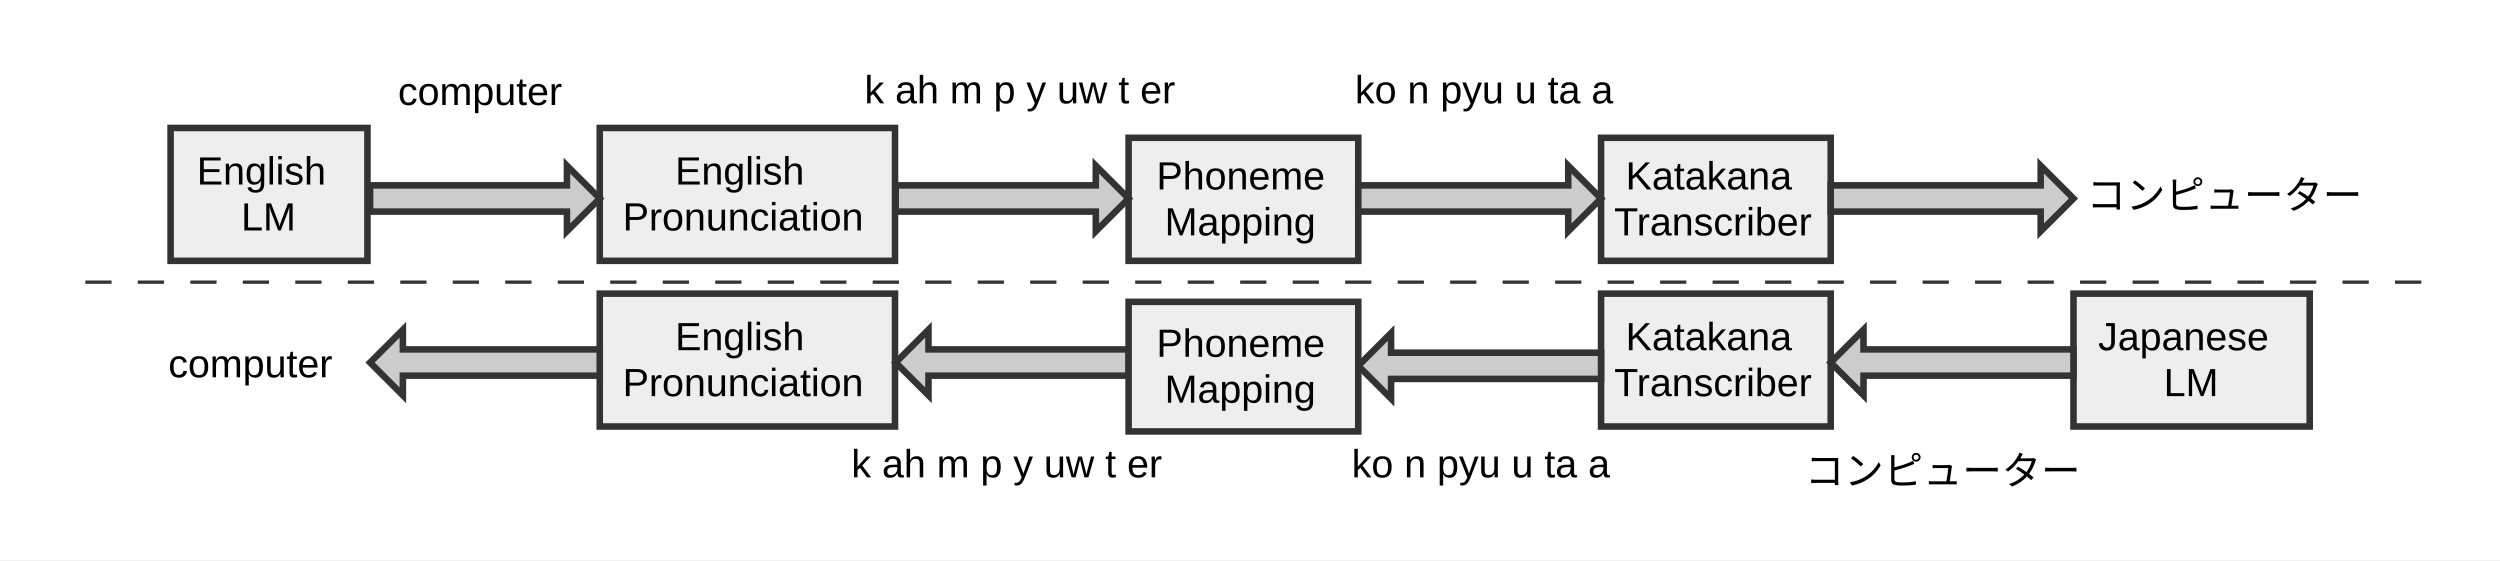
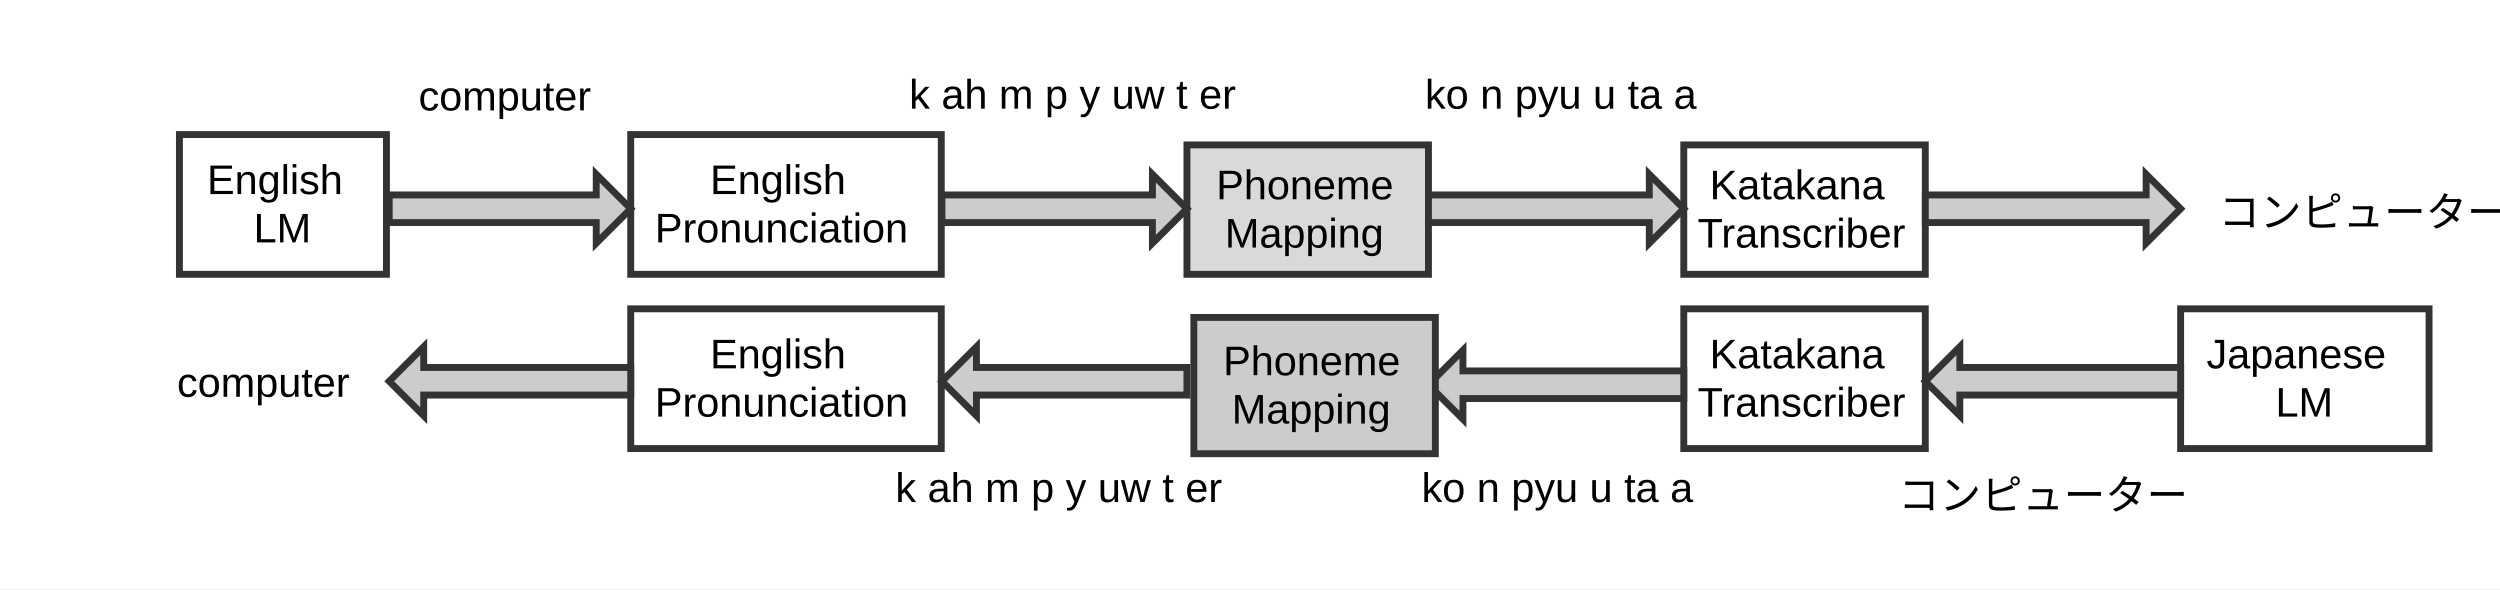
- <svg xmlns="http://www.w3.org/2000/svg" version="1.1" width="762.001" height="170.75">
+ <svg xmlns="http://www.w3.org/2000/svg" version="1.1" width="724.56" height="170.75">
  <defs />
  <g transform="translate(0,0)">
    <g>
-       <rect fill="#FFFFFF" stroke="none" x="0" y="0" width="762.001" height="170.75" />
+       <rect fill="#FFFFFF" stroke="none" x="0" y="0" width="724.56" height="170.75" />
    </g>
    <g transform="translate(0,0) matrix(1,0,0,1,52,39)">
      <g>
        <g transform="translate(0,0) scale(0.6,0.405)">
          <g>
-             <path fill="#EEEEEE" stroke="none" d="M 0 0 L 100 0 Q 100 0 100 0 L 100 100 Q 100 100 100 100 L 0 100 Q 0 100 0 100 L 0 0 Q 0 0 0 0 Z" />
+             <path fill="rgb(255,255,255)" stroke="none" d="M 0 0 L 100 0 Q 100 0 100 0 L 100 100 Q 100 100 100 100 L 0 100 Q 0 100 0 100 L 0 0 Q 0 0 0 0 Z" fill-opacity="0.008" />
            <g transform="scale(1.666667,2.469136)">
              <path fill="none" stroke="#333333" d="M 0 0 L 60 0 Q 60 0 60 0 L 60 40.5 Q 60 40.5 60 40.5 L 0 40.5 Q 0 40.5 0 40.5 L 0 0 Q 0 0 0 0 Z" stroke-miterlimit="10" stroke-width="2" />
            </g>
          </g>
          <g>
            <g transform="scale(1.666667,2.469136)">
              <path fill="rgb(0,0,0)" stroke="none" d="M 1.2 0.81 L 1.2 39.285 L 58.2 39.285 L 58.2 1.215 L 1.8 1.215 Z" fill-opacity="0" opacity="0" />
              <path fill="none" stroke="#3C7626" d="M 1.2 0.81 M 1.2 0.81 L 1.2 4.81 M 1.2 4.81 M 1.2 6.81 L 1.2 10.81 M 1.2 10.81 M 1.2 12.81 L 1.2 16.81 M 1.2 16.81 M 1.2 18.81 L 1.2 22.81 M 1.2 22.81 M 1.2 24.81 L 1.2 28.81 M 1.2 28.81 M 1.2 30.81 L 1.2 34.81 M 1.2 34.81 M 1.2 36.81 L 1.2 39.285 L 2.725 39.285 M 2.725 39.285 M 4.725 39.285 L 8.725 39.285 M 8.725 39.285 M 10.725 39.285 L 14.725 39.285 M 14.725 39.285 M 16.725 39.285 L 20.725 39.285 M 20.725 39.285 M 22.725 39.285 L 26.725 39.285 M 26.725 39.285 M 28.725 39.285 L 32.725 39.285 M 32.725 39.285 M 34.725 39.285 L 38.725 39.285 M 38.725 39.285 M 40.725 39.285 L 44.725 39.285 M 44.725 39.285 M 46.725 39.285 L 50.725 39.285 M 50.725 39.285 M 52.725 39.285 L 56.725 39.285 M 56.725 39.285 M 58.2 38.76 L 58.2 34.76 M 58.2 34.76 M 58.2 32.76 L 58.2 28.76 M 58.2 28.76 M 58.2 26.76 L 58.2 22.76 M 58.2 22.76 M 58.2 20.76 L 58.2 16.76 M 58.2 16.76 M 58.2 14.76 L 58.2 10.76 M 58.2 10.76 M 58.2 8.76 L 58.2 4.76 M 58.2 4.76 M 58.2 2.76 L 58.2 1.215 L 55.745 1.215 M 55.745 1.215 M 53.745 1.215 L 49.745 1.215 M 49.745 1.215 M 47.745 1.215 L 43.745 1.215 M 43.745 1.215 M 41.745 1.215 L 37.745 1.215 M 37.745 1.215 M 35.745 1.215 L 31.745 1.215 M 31.745 1.215 M 29.745 1.215 L 25.745 1.215 M 25.745 1.215 M 23.745 1.215 L 19.745 1.215 M 19.745 1.215 M 17.745 1.215 L 13.745 1.215 M 13.745 1.215 M 11.745 1.215 L 7.745 1.215 M 7.745 1.215 M 5.745 1.215 L 1.8 1.215 Z" stroke-miterlimit="10" stroke-width="2" opacity="0" />
            </g>
          </g>
        </g>
      </g>
    </g>
    <g transform="scale(1,1) matrix(1,0,0,1,53.2,39) translate(2,6.25)">
      <text fill="#000000" stroke="none" font-family="Arial" font-size="12px" font-style="normal" font-weight="normal" text-decoration="none" x="4.8" y="11">English </text>
      <text fill="#000000" stroke="none" font-family="Arial" font-size="12px" font-style="normal" font-weight="normal" text-decoration="none" x="18.3" y="25">LM</text>
    </g>
    <g transform="translate(0,0) matrix(1,0,0,1,182.8,39)">
      <g>
        <g transform="translate(0,0) scale(0.9,0.405)">
          <g>
-             <path fill="#EEEEEE" stroke="none" d="M 0 0 L 100 0 Q 100 0 100 0 L 100 100 Q 100 100 100 100 L 0 100 Q 0 100 0 100 L 0 0 Q 0 0 0 0 Z" />
+             <path fill="rgb(255,255,255)" stroke="none" d="M 0 0 L 100 0 Q 100 0 100 0 L 100 100 Q 100 100 100 100 L 0 100 Q 0 100 0 100 L 0 0 Q 0 0 0 0 Z" fill-opacity="0.008" />
            <g transform="scale(1.111111,2.469136)">
              <path fill="none" stroke="#333333" d="M 0 0 L 90 0 Q 90 0 90 0 L 90 40.5 Q 90 40.5 90 40.5 L 0 40.5 Q 0 40.5 0 40.5 L 0 0 Q 0 0 0 0 Z" stroke-miterlimit="10" stroke-width="2" />
            </g>
          </g>
          <g>
            <g transform="scale(1.111111,2.469136)">
              <path fill="rgb(0,0,0)" stroke="none" d="M 1.8 0.81 L 1.8 39.285 L 87.3 39.285 L 87.3 1.215 L 2.7 1.215 Z" fill-opacity="0" opacity="0" />
              <path fill="none" stroke="#3C7626" d="M 1.8 0.81 M 1.8 0.81 L 1.8 4.81 M 1.8 4.81 M 1.8 6.81 L 1.8 10.81 M 1.8 10.81 M 1.8 12.81 L 1.8 16.81 M 1.8 16.81 M 1.8 18.81 L 1.8 22.81 M 1.8 22.81 M 1.8 24.81 L 1.8 28.81 M 1.8 28.81 M 1.8 30.81 L 1.8 34.81 M 1.8 34.81 M 1.8 36.81 L 1.8 39.285 L 3.325 39.285 M 3.325 39.285 M 5.325 39.285 L 9.325 39.285 M 9.325 39.285 M 11.325 39.285 L 15.325 39.285 M 15.325 39.285 M 17.325 39.285 L 21.325 39.285 M 21.325 39.285 M 23.325 39.285 L 27.325 39.285 M 27.325 39.285 M 29.325 39.285 L 33.325 39.285 M 33.325 39.285 M 35.325 39.285 L 39.325 39.285 M 39.325 39.285 M 41.325 39.285 L 45.325 39.285 M 45.325 39.285 M 47.325 39.285 L 51.325 39.285 M 51.325 39.285 M 53.325 39.285 L 57.325 39.285 M 57.325 39.285 M 59.325 39.285 L 63.325 39.285 M 63.325 39.285 M 65.325 39.285 L 69.325 39.285 M 69.325 39.285 M 71.325 39.285 L 75.325 39.285 M 75.325 39.285 M 77.325 39.285 L 81.325 39.285 M 81.325 39.285 M 83.325 39.285 L 87.3 39.285 L 87.3 39.26 M 87.3 39.26 M 87.3 37.26 L 87.3 33.26 M 87.3 33.26 M 87.3 31.26 L 87.3 27.26 M 87.3 27.26 M 87.3 25.26 L 87.3 21.26 M 87.3 21.26 M 87.3 19.26 L 87.3 15.26 M 87.3 15.26 M 87.3 13.26 L 87.3 9.26 M 87.3 9.26 M 87.3 7.26 L 87.3 3.26 M 87.3 3.26 M 87.3 1.26 L 87.3 1.215 L 83.345 1.215 M 83.345 1.215 M 81.345 1.215 L 77.345 1.215 M 77.345 1.215 M 75.345 1.215 L 71.345 1.215 M 71.345 1.215 M 69.345 1.215 L 65.345 1.215 M 65.345 1.215 M 63.345 1.215 L 59.345 1.215 M 59.345 1.215 M 57.345 1.215 L 53.345 1.215 M 53.345 1.215 M 51.345 1.215 L 47.345 1.215 M 47.345 1.215 M 45.345 1.215 L 41.345 1.215 M 41.345 1.215 M 39.345 1.215 L 35.345 1.215 M 35.345 1.215 M 33.345 1.215 L 29.345 1.215 M 29.345 1.215 M 27.345 1.215 L 23.345 1.215 M 23.345 1.215 M 21.345 1.215 L 17.345 1.215 M 17.345 1.215 M 15.345 1.215 L 11.345 1.215 M 11.345 1.215 M 9.345 1.215 L 5.345 1.215 M 5.345 1.215 M 3.345 1.215 L 2.7 1.215 Z" stroke-miterlimit="10" stroke-width="2" opacity="0" />
            </g>
          </g>
        </g>
      </g>
    </g>
    <g transform="scale(1,1) matrix(1,0,0,1,184.6,39) translate(2,6.25)">
      <text fill="#000000" stroke="none" font-family="Arial" font-size="12px" font-style="normal" font-weight="normal" text-decoration="none" x="19.2" y="11">English</text>
      <text fill="#000000" stroke="none" font-family="Arial" font-size="12px" font-style="normal" font-weight="normal" text-decoration="none" x="60.2" y="11">
</text>
      <text fill="#000000" stroke="none" font-family="Arial" font-size="12px" font-style="normal" font-weight="normal" text-decoration="none" x="3.2" y="25">Pronunciation</text>
    </g>
    <g transform="translate(0,0) matrix(1,0,0,1,112.8,50.5)">
      <g>
        <g transform="translate(0,0) scale(0.7,0.2)">
          <g>
            <g transform="scale(1.428571,5)">
              <path fill="#CCCCCC" stroke="#333333" d="M 0 6 L 60 6 L 60 0 L 70 10 L 60 20 L 60 14 L 0 14 L 0 6 L 0 6 Z" stroke-miterlimit="10" stroke-width="2" />
            </g>
          </g>
        </g>
      </g>
    </g>
    <g transform="translate(0,0) matrix(1,0,0,1,344,42)">
      <g>
        <g transform="translate(0,0) scale(0.7,0.375)">
          <g>
-             <path fill="#EEEEEE" stroke="none" d="M 0 0 L 100 0 Q 100 0 100 0 L 100 100 Q 100 100 100 100 L 0 100 Q 0 100 0 100 L 0 0 Q 0 0 0 0 Z" />
+             <path fill="#d9d9d9" stroke="none" d="M 0 0 L 100 0 Q 100 0 100 0 L 100 100 Q 100 100 100 100 L 0 100 Q 0 100 0 100 L 0 0 Q 0 0 0 0 Z" />
            <g transform="scale(1.428571,2.666667)">
              <path fill="none" stroke="#333333" d="M 0 0 L 70 0 Q 70 0 70 0 L 70 37.5 Q 70 37.5 70 37.5 L 0 37.5 Q 0 37.5 0 37.5 L 0 0 Q 0 0 0 0 Z" stroke-miterlimit="10" stroke-width="2" />
            </g>
          </g>
          <g>
            <g transform="scale(1.428571,2.666667)">
              <path fill="rgb(0,0,0)" stroke="none" d="M 1.4 0.75 L 1.4 36.375 L 67.9 36.375 L 67.9 1.125 L 2.1 1.125 Z" fill-opacity="0" opacity="0" />
              <path fill="none" stroke="#3C7626" d="M 1.4 0.75 M 1.4 0.75 L 1.4 4.75 M 1.4 4.75 M 1.4 6.75 L 1.4 10.75 M 1.4 10.75 M 1.4 12.75 L 1.4 16.75 M 1.4 16.75 M 1.4 18.75 L 1.4 22.75 M 1.4 22.75 M 1.4 24.75 L 1.4 28.75 M 1.4 28.75 M 1.4 30.75 L 1.4 34.75 M 1.4 34.75 M 1.775 36.375 L 5.775 36.375 M 5.775 36.375 M 7.775 36.375 L 11.775 36.375 M 11.775 36.375 M 13.775 36.375 L 17.775 36.375 M 17.775 36.375 M 19.775 36.375 L 23.775 36.375 M 23.775 36.375 M 25.775 36.375 L 29.775 36.375 M 29.775 36.375 M 31.775 36.375 L 35.775 36.375 M 35.775 36.375 M 37.775 36.375 L 41.775 36.375 M 41.775 36.375 M 43.775 36.375 L 47.775 36.375 M 47.775 36.375 M 49.775 36.375 L 53.775 36.375 M 53.775 36.375 M 55.775 36.375 L 59.775 36.375 M 59.775 36.375 M 61.775 36.375 L 65.775 36.375 M 65.775 36.375 M 67.775 36.375 L 67.9 36.375 L 67.9 32.5 M 67.9 32.5 M 67.9 30.5 L 67.9 26.5 M 67.9 26.5 M 67.9 24.5 L 67.9 20.5 M 67.9 20.5 M 67.9 18.5 L 67.9 14.5 M 67.9 14.5 M 67.9 12.5 L 67.9 8.5 M 67.9 8.5 M 67.9 6.5 L 67.9 2.5 M 67.9 2.5 M 67.275 1.125 L 63.275 1.125 M 63.275 1.125 M 61.275 1.125 L 57.275 1.125 M 57.275 1.125 M 55.275 1.125 L 51.275 1.125 M 51.275 1.125 M 49.275 1.125 L 45.275 1.125 M 45.275 1.125 M 43.275 1.125 L 39.275 1.125 M 39.275 1.125 M 37.275 1.125 L 33.275 1.125 M 33.275 1.125 M 31.275 1.125 L 27.275 1.125 M 27.275 1.125 M 25.275 1.125 L 21.275 1.125 M 21.275 1.125 M 19.275 1.125 L 15.275 1.125 M 15.275 1.125 M 13.275 1.125 L 9.275 1.125 M 9.275 1.125 M 7.275 1.125 L 3.275 1.125 M 3.275 1.125 Z" stroke-miterlimit="10" stroke-width="2" opacity="0" />
            </g>
          </g>
        </g>
      </g>
    </g>
    <g transform="scale(1,1) matrix(1,0,0,1,346,42) translate(2,-9.25)">
      <text fill="#000000" stroke="none" font-family="Arial" font-size="12px" font-style="normal" font-weight="normal" text-decoration="none" x="29.5" y="11"> </text>
      <text fill="#000000" stroke="none" font-family="Arial" font-size="12px" font-style="normal" font-weight="normal" text-decoration="none" x="4.5" y="25">Phoneme</text>
      <text fill="#000000" stroke="none" font-family="Arial" font-size="12px" font-style="normal" font-weight="normal" text-decoration="none" x="7" y="39">Mapping</text>
      <text fill="#000000" stroke="none" font-family="Arial" font-size="12px" font-style="normal" font-weight="normal" text-decoration="none" x="29.5" y="53"> </text>
    </g>
    <g transform="translate(0,0) matrix(1,0,0,1,273,50.5)">
      <g>
        <g transform="translate(0,0) scale(0.71,0.2)">
          <g>
            <g transform="scale(1.408451,5)">
              <path fill="#CCCCCC" stroke="#333333" d="M 0 6 L 61 6 L 61 0 L 71 10 L 61 20 L 61 14 L 0 14 L 0 6 L 0 6 Z" stroke-miterlimit="10" stroke-width="2" />
            </g>
          </g>
        </g>
      </g>
    </g>
    <g transform="translate(0,0) matrix(1,0,0,1,488,42)">
      <g>
        <g transform="translate(0,0) scale(0.7,0.375)">
          <g>
-             <path fill="#EEEEEE" stroke="none" d="M 0 0 L 100 0 Q 100 0 100 0 L 100 100 Q 100 100 100 100 L 0 100 Q 0 100 0 100 L 0 0 Q 0 0 0 0 Z" />
+             <path fill="rgb(255,255,255)" stroke="none" d="M 0 0 L 100 0 Q 100 0 100 0 L 100 100 Q 100 100 100 100 L 0 100 Q 0 100 0 100 L 0 0 Q 0 0 0 0 Z" fill-opacity="0.008" />
            <g transform="scale(1.428571,2.666667)">
              <path fill="none" stroke="#333333" d="M 0 0 L 70 0 Q 70 0 70 0 L 70 37.5 Q 70 37.5 70 37.5 L 0 37.5 Q 0 37.5 0 37.5 L 0 0 Q 0 0 0 0 Z" stroke-miterlimit="10" stroke-width="2" />
            </g>
          </g>
          <g>
            <g transform="scale(1.428571,2.666667)">
              <path fill="rgb(0,0,0)" stroke="none" d="M 1.4 0.75 L 1.4 36.375 L 67.9 36.375 L 67.9 1.125 L 2.1 1.125 Z" fill-opacity="0" opacity="0" />
              <path fill="none" stroke="#3C7626" d="M 1.4 0.75 M 1.4 0.75 L 1.4 4.75 M 1.4 4.75 M 1.4 6.75 L 1.4 10.75 M 1.4 10.75 M 1.4 12.75 L 1.4 16.75 M 1.4 16.75 M 1.4 18.75 L 1.4 22.75 M 1.4 22.75 M 1.4 24.75 L 1.4 28.75 M 1.4 28.75 M 1.4 30.75 L 1.4 34.75 M 1.4 34.75 M 1.775 36.375 L 5.775 36.375 M 5.775 36.375 M 7.775 36.375 L 11.775 36.375 M 11.775 36.375 M 13.775 36.375 L 17.775 36.375 M 17.775 36.375 M 19.775 36.375 L 23.775 36.375 M 23.775 36.375 M 25.775 36.375 L 29.775 36.375 M 29.775 36.375 M 31.775 36.375 L 35.775 36.375 M 35.775 36.375 M 37.775 36.375 L 41.775 36.375 M 41.775 36.375 M 43.775 36.375 L 47.775 36.375 M 47.775 36.375 M 49.775 36.375 L 53.775 36.375 M 53.775 36.375 M 55.775 36.375 L 59.775 36.375 M 59.775 36.375 M 61.775 36.375 L 65.775 36.375 M 65.775 36.375 M 67.775 36.375 L 67.9 36.375 L 67.9 32.5 M 67.9 32.5 M 67.9 30.5 L 67.9 26.5 M 67.9 26.5 M 67.9 24.5 L 67.9 20.5 M 67.9 20.5 M 67.9 18.5 L 67.9 14.5 M 67.9 14.5 M 67.9 12.5 L 67.9 8.5 M 67.9 8.5 M 67.9 6.5 L 67.9 2.5 M 67.9 2.5 M 67.275 1.125 L 63.275 1.125 M 63.275 1.125 M 61.275 1.125 L 57.275 1.125 M 57.275 1.125 M 55.275 1.125 L 51.275 1.125 M 51.275 1.125 M 49.275 1.125 L 45.275 1.125 M 45.275 1.125 M 43.275 1.125 L 39.275 1.125 M 39.275 1.125 M 37.275 1.125 L 33.275 1.125 M 33.275 1.125 M 31.275 1.125 L 27.275 1.125 M 27.275 1.125 M 25.275 1.125 L 21.275 1.125 M 21.275 1.125 M 19.275 1.125 L 15.275 1.125 M 15.275 1.125 M 13.275 1.125 L 9.275 1.125 M 9.275 1.125 M 7.275 1.125 L 3.275 1.125 M 3.275 1.125 Z" stroke-miterlimit="10" stroke-width="2" opacity="0" />
            </g>
          </g>
        </g>
      </g>
    </g>
    <g transform="scale(1,1) matrix(1,0,0,1,489.4,42) translate(2,4.75)">
      <text fill="#000000" stroke="none" font-family="Arial" font-size="12px" font-style="normal" font-weight="normal" text-decoration="none" x="4.1" y="11">Katakana</text>
      <text fill="#000000" stroke="none" font-family="Arial" font-size="12px" font-style="normal" font-weight="normal" text-decoration="none" x="56.1" y="11">
</text>
      <text fill="#000000" stroke="none" font-family="Arial" font-size="12px" font-style="normal" font-weight="normal" text-decoration="none" x="0.6" y="25">Transcriber</text>
    </g>
    <g transform="translate(0,0) matrix(1,0,0,1,414,50.5)">
      <g>
        <g transform="translate(0,0) scale(0.74,0.2)">
          <g>
            <g transform="scale(1.351351,5)">
              <path fill="#CCCCCC" stroke="#333333" d="M 0 6 L 64 6 L 64 0 L 74 10 L 64 20 L 64 14 L 0 14 L 0 6 L 0 6 Z" stroke-miterlimit="10" stroke-width="2" />
            </g>
          </g>
        </g>
      </g>
    </g>
    <g transform="scale(1,1) matrix(1,0,0,1,111.8,21) translate(2,0)">
      <text fill="#000000" stroke="none" font-family="Arial" font-size="12px" font-style="normal" font-weight="normal" text-decoration="none" x="7.5" y="11">computer</text>
    </g>
    <g transform="scale(1,1) matrix(1,0,0,1,252,20.5) translate(2,0)">
      <text fill="#000000" stroke="none" font-family="Arial" font-size="12px" font-style="normal" font-weight="normal" text-decoration="none" x="9.5" y="11">k ah m p y uw t er </text>
    </g>
    <g transform="scale(1,1) matrix(1,0,0,1,406,20.5) translate(2,0)">
      <text fill="#000000" stroke="none" font-family="Arial" font-size="12px" font-style="normal" font-weight="normal" text-decoration="none" x="5" y="11">ko n pyu u ta a</text>
    </g>
-     <g transform="scale(1,1) matrix(1,0,0,1,623,52.75) translate(2,0)">
+     <g transform="scale(1,1) matrix(1,0,0,1,630,54.75) translate(2,0)">
      <text fill="#000000" stroke="none" font-family="Arial" font-size="12px" font-style="normal" font-weight="normal" text-decoration="none" x="11" y="11">コンピューター</text>
    </g>
    <g transform="translate(0,0) matrix(1,0,0,1,558,50.5)">
      <g>
        <g transform="translate(0,0) scale(0.74,0.2)">
          <g>
            <g transform="scale(1.351351,5)">
              <path fill="#CCCCCC" stroke="#333333" d="M 0 6 L 64 6 L 64 0 L 74 10 L 64 20 L 64 14 L 0 14 L 0 6 L 0 6 Z" stroke-miterlimit="10" stroke-width="2" />
            </g>
          </g>
        </g>
      </g>
    </g>
-     <g transform="matrix(1,0,0,1,16,82)">
-       <g transform="translate(0,0)">
-         <g transform="translate(-754,-86) translate(738,4) matrix(1,0,0,1,0,0)">
-           <g>
-             <path fill="none" stroke="#333333" d="M 738.001 86 M 738.001 86 L 730.001 86 M 730.001 86 M 722.001 86 L 714.001 86 M 714.001 86 M 706.001 86 L 698.001 86 M 698.001 86 M 690.001 86 L 682.001 86 M 682.001 86 M 674.001 86 L 666.001 86 M 666.001 86 M 658.001 86 L 650.001 86 M 650.001 86 M 642.001 86 L 634.001 86 M 634.001 86 M 626.001 86 L 618.001 86 M 618.001 86 M 610.001 86 L 602.001 86 M 602.001 86 M 594.001 86 L 586.001 86 M 586.001 86 M 578.001 86 L 570.001 86 M 570.001 86 M 562.001 86 L 554.001 86 M 554.001 86 M 546.001 86 L 538.001 86 M 538.001 86 M 530.001 86 L 522.001 86 M 522.001 86 M 514.001 86 L 506.001 86 M 506.001 86 M 498.001 86 L 490.001 86 M 490.001 86 M 482.001 86 L 474.001 86 M 474.001 86 M 466.001 86 L 458.001 86 M 458.001 86 M 450.001 86 L 442.001 86 M 442.001 86 M 434.001 86 L 426.001 86 M 426.001 86 M 418.001 86 L 410.001 86 M 410.001 86 M 402.001 86 L 394.001 86 M 394.001 86 M 386.001 86 L 378.001 86 M 378.001 86 M 370.001 86 L 362.001 86 M 362.001 86 M 354.001 86 L 346.001 86 M 346.001 86 M 338.001 86 L 330.001 86 M 330.001 86 M 322.001 86 L 314.001 86 M 314.001 86 M 306.001 86 L 298.001 86 M 298.001 86 M 290.001 86 L 282.001 86 M 282.001 86 M 274.001 86 L 266.001 86 M 266.001 86 M 258.001 86 L 250.001 86 M 250.001 86 M 242.001 86 L 234.001 86 M 234.001 86 M 226.001 86 L 218.001 86 M 218.001 86 M 210.001 86 L 202.001 86 M 202.001 86 M 194.001 86 L 186.001 86 M 186.001 86 M 178.001 86 L 170.001 86 M 170.001 86 M 162.001 86 L 154.001 86 M 154.001 86 M 146.001 86 L 138.001 86 M 138.001 86 M 130.001 86 L 122.001 86 M 122.001 86 M 114.001 86 L 106.001 86 M 106.001 86 M 98.001 86 L 90.001 86 M 90.001 86 M 82.001 86 L 74.001 86 M 74.001 86 M 66.001 86 L 58.001 86 M 58.001 86 M 50.001 86 L 42.001 86 M 42.001 86 M 34.001 86 L 26.001 86 M 26.001 86" stroke-miterlimit="10" />
-           </g>
-         </g>
-       </g>
-     </g>
    <g transform="translate(0,0) matrix(1,0,0,1,182.8,89.5)">
      <g>
        <g transform="translate(0,0) scale(0.9,0.405)">
          <g>
-             <path fill="#EEEEEE" stroke="none" d="M 0 0 L 100 0 Q 100 0 100 0 L 100 100 Q 100 100 100 100 L 0 100 Q 0 100 0 100 L 0 0 Q 0 0 0 0 Z" />
+             <path fill="rgb(255,255,255)" stroke="none" d="M 0 0 L 100 0 Q 100 0 100 0 L 100 100 Q 100 100 100 100 L 0 100 Q 0 100 0 100 L 0 0 Q 0 0 0 0 Z" fill-opacity="0.008" />
            <g transform="scale(1.111111,2.469136)">
              <path fill="none" stroke="#333333" d="M 0 0 L 90 0 Q 90 0 90 0 L 90 40.5 Q 90 40.5 90 40.5 L 0 40.5 Q 0 40.5 0 40.5 L 0 0 Q 0 0 0 0 Z" stroke-miterlimit="10" stroke-width="2" />
            </g>
          </g>
          <g>
            <g transform="scale(1.111111,2.469136)">
              <path fill="rgb(0,0,0)" stroke="none" d="M 1.8 0.81 L 1.8 39.285 L 87.3 39.285 L 87.3 1.215 L 2.7 1.215 Z" fill-opacity="0" opacity="0" />
              <path fill="none" stroke="#3C7626" d="M 1.8 0.81 M 1.8 0.81 L 1.8 4.81 M 1.8 4.81 M 1.8 6.81 L 1.8 10.81 M 1.8 10.81 M 1.8 12.81 L 1.8 16.81 M 1.8 16.81 M 1.8 18.81 L 1.8 22.81 M 1.8 22.81 M 1.8 24.81 L 1.8 28.81 M 1.8 28.81 M 1.8 30.81 L 1.8 34.81 M 1.8 34.81 M 1.8 36.81 L 1.8 39.285 L 3.325 39.285 M 3.325 39.285 M 5.325 39.285 L 9.325 39.285 M 9.325 39.285 M 11.325 39.285 L 15.325 39.285 M 15.325 39.285 M 17.325 39.285 L 21.325 39.285 M 21.325 39.285 M 23.325 39.285 L 27.325 39.285 M 27.325 39.285 M 29.325 39.285 L 33.325 39.285 M 33.325 39.285 M 35.325 39.285 L 39.325 39.285 M 39.325 39.285 M 41.325 39.285 L 45.325 39.285 M 45.325 39.285 M 47.325 39.285 L 51.325 39.285 M 51.325 39.285 M 53.325 39.285 L 57.325 39.285 M 57.325 39.285 M 59.325 39.285 L 63.325 39.285 M 63.325 39.285 M 65.325 39.285 L 69.325 39.285 M 69.325 39.285 M 71.325 39.285 L 75.325 39.285 M 75.325 39.285 M 77.325 39.285 L 81.325 39.285 M 81.325 39.285 M 83.325 39.285 L 87.3 39.285 L 87.3 39.26 M 87.3 39.26 M 87.3 37.26 L 87.3 33.26 M 87.3 33.26 M 87.3 31.26 L 87.3 27.26 M 87.3 27.26 M 87.3 25.26 L 87.3 21.26 M 87.3 21.26 M 87.3 19.26 L 87.3 15.26 M 87.3 15.26 M 87.3 13.26 L 87.3 9.26 M 87.3 9.26 M 87.3 7.26 L 87.3 3.26 M 87.3 3.26 M 87.3 1.26 L 87.3 1.215 L 83.345 1.215 M 83.345 1.215 M 81.345 1.215 L 77.345 1.215 M 77.345 1.215 M 75.345 1.215 L 71.345 1.215 M 71.345 1.215 M 69.345 1.215 L 65.345 1.215 M 65.345 1.215 M 63.345 1.215 L 59.345 1.215 M 59.345 1.215 M 57.345 1.215 L 53.345 1.215 M 53.345 1.215 M 51.345 1.215 L 47.345 1.215 M 47.345 1.215 M 45.345 1.215 L 41.345 1.215 M 41.345 1.215 M 39.345 1.215 L 35.345 1.215 M 35.345 1.215 M 33.345 1.215 L 29.345 1.215 M 29.345 1.215 M 27.345 1.215 L 23.345 1.215 M 23.345 1.215 M 21.345 1.215 L 17.345 1.215 M 17.345 1.215 M 15.345 1.215 L 11.345 1.215 M 11.345 1.215 M 9.345 1.215 L 5.345 1.215 M 5.345 1.215 M 3.345 1.215 L 2.7 1.215 Z" stroke-miterlimit="10" stroke-width="2" opacity="0" />
            </g>
          </g>
        </g>
      </g>
    </g>
    <g transform="scale(1,1) matrix(1,0,0,1,184.6,89.5) translate(2,6.25)">
      <text fill="#000000" stroke="none" font-family="Arial" font-size="12px" font-style="normal" font-weight="normal" text-decoration="none" x="19.2" y="11">English</text>
      <text fill="#000000" stroke="none" font-family="Arial" font-size="12px" font-style="normal" font-weight="normal" text-decoration="none" x="60.2" y="11">
</text>
      <text fill="#000000" stroke="none" font-family="Arial" font-size="12px" font-style="normal" font-weight="normal" text-decoration="none" x="3.2" y="25">Pronunciation</text>
    </g>
    <g transform="translate(0,0) matrix(1,0,0,1,488,89.5)">
      <g>
        <g transform="translate(0,0) scale(0.7,0.405)">
          <g>
-             <path fill="#EEEEEE" stroke="none" d="M 0 0 L 100 0 Q 100 0 100 0 L 100 100 Q 100 100 100 100 L 0 100 Q 0 100 0 100 L 0 0 Q 0 0 0 0 Z" />
+             <path fill="rgb(255,255,255)" stroke="none" d="M 0 0 L 100 0 Q 100 0 100 0 L 100 100 Q 100 100 100 100 L 0 100 Q 0 100 0 100 L 0 0 Q 0 0 0 0 Z" fill-opacity="0.008" />
            <g transform="scale(1.428571,2.469136)">
              <path fill="none" stroke="#333333" d="M 0 0 L 70 0 Q 70 0 70 0 L 70 40.5 Q 70 40.5 70 40.5 L 0 40.5 Q 0 40.5 0 40.5 L 0 0 Q 0 0 0 0 Z" stroke-miterlimit="10" stroke-width="2" />
            </g>
          </g>
          <g>
            <g transform="scale(1.428571,2.469136)">
              <path fill="rgb(0,0,0)" stroke="none" d="M 1.4 0.81 L 1.4 39.285 L 67.9 39.285 L 67.9 1.215 L 2.1 1.215 Z" fill-opacity="0" opacity="0" />
              <path fill="none" stroke="#3C7626" d="M 1.4 0.81 M 1.4 0.81 L 1.4 4.81 M 1.4 4.81 M 1.4 6.81 L 1.4 10.81 M 1.4 10.81 M 1.4 12.81 L 1.4 16.81 M 1.4 16.81 M 1.4 18.81 L 1.4 22.81 M 1.4 22.81 M 1.4 24.81 L 1.4 28.81 M 1.4 28.81 M 1.4 30.81 L 1.4 34.81 M 1.4 34.81 M 1.4 36.81 L 1.4 39.285 L 2.925 39.285 M 2.925 39.285 M 4.925 39.285 L 8.925 39.285 M 8.925 39.285 M 10.925 39.285 L 14.925 39.285 M 14.925 39.285 M 16.925 39.285 L 20.925 39.285 M 20.925 39.285 M 22.925 39.285 L 26.925 39.285 M 26.925 39.285 M 28.925 39.285 L 32.925 39.285 M 32.925 39.285 M 34.925 39.285 L 38.925 39.285 M 38.925 39.285 M 40.925 39.285 L 44.925 39.285 M 44.925 39.285 M 46.925 39.285 L 50.925 39.285 M 50.925 39.285 M 52.925 39.285 L 56.925 39.285 M 56.925 39.285 M 58.925 39.285 L 62.925 39.285 M 62.925 39.285 M 64.925 39.285 L 67.9 39.285 L 67.9 38.26 M 67.9 38.26 M 67.9 36.26 L 67.9 32.26 M 67.9 32.26 M 67.9 30.26 L 67.9 26.26 M 67.9 26.26 M 67.9 24.26 L 67.9 20.26 M 67.9 20.26 M 67.9 18.26 L 67.9 14.26 M 67.9 14.26 M 67.9 12.26 L 67.9 8.26 M 67.9 8.26 M 67.9 6.26 L 67.9 2.26 M 67.9 2.26 M 66.945 1.215 L 62.945 1.215 M 62.945 1.215 M 60.945 1.215 L 56.945 1.215 M 56.945 1.215 M 54.945 1.215 L 50.945 1.215 M 50.945 1.215 M 48.945 1.215 L 44.945 1.215 M 44.945 1.215 M 42.945 1.215 L 38.945 1.215 M 38.945 1.215 M 36.945 1.215 L 32.945 1.215 M 32.945 1.215 M 30.945 1.215 L 26.945 1.215 M 26.945 1.215 M 24.945 1.215 L 20.945 1.215 M 20.945 1.215 M 18.945 1.215 L 14.945 1.215 M 14.945 1.215 M 12.945 1.215 L 8.945 1.215 M 8.945 1.215 M 6.945 1.215 L 2.945 1.215 M 2.945 1.215 Z" stroke-miterlimit="10" stroke-width="2" opacity="0" />
            </g>
          </g>
        </g>
      </g>
    </g>
    <g transform="scale(1,1) matrix(1,0,0,1,489.4,89.5) translate(2,6.25)">
      <text fill="#000000" stroke="none" font-family="Arial" font-size="12px" font-style="normal" font-weight="normal" text-decoration="none" x="4.1" y="11">Katakana</text>
      <text fill="#000000" stroke="none" font-family="Arial" font-size="12px" font-style="normal" font-weight="normal" text-decoration="none" x="56.1" y="11">
</text>
      <text fill="#000000" stroke="none" font-family="Arial" font-size="12px" font-style="normal" font-weight="normal" text-decoration="none" x="0.6" y="25">Transcriber</text>
    </g>
    <g transform="translate(0,0) matrix(1,0,0,1,632,89.5)">
      <g>
        <g transform="translate(0,0) scale(0.72,0.405)">
          <g>
-             <path fill="#EEEEEE" stroke="none" d="M 0 0 L 100 0 Q 100 0 100 0 L 100 100 Q 100 100 100 100 L 0 100 Q 0 100 0 100 L 0 0 Q 0 0 0 0 Z" />
+             <path fill="rgb(255,255,255)" stroke="none" d="M 0 0 L 100 0 Q 100 0 100 0 L 100 100 Q 100 100 100 100 L 0 100 Q 0 100 0 100 L 0 0 Q 0 0 0 0 Z" fill-opacity="0.008" />
            <g transform="scale(1.388889,2.469136)">
              <path fill="none" stroke="#333333" d="M 0 0 L 72 0 Q 72 0 72 0 L 72 40.5 Q 72 40.5 72 40.5 L 0 40.5 Q 0 40.5 0 40.5 L 0 0 Q 0 0 0 0 Z" stroke-miterlimit="10" stroke-width="2" />
            </g>
          </g>
          <g>
            <g transform="scale(1.388889,2.469136)">
              <path fill="rgb(0,0,0)" stroke="none" d="M 1.44 0.81 L 1.44 39.285 L 69.84 39.285 L 69.84 1.215 L 2.16 1.215 Z" fill-opacity="0" opacity="0" />
              <path fill="none" stroke="#3C7626" d="M 1.44 0.81 M 1.44 0.81 L 1.44 4.81 M 1.44 4.81 M 1.44 6.81 L 1.44 10.81 M 1.44 10.81 M 1.44 12.81 L 1.44 16.81 M 1.44 16.81 M 1.44 18.81 L 1.44 22.81 M 1.44 22.81 M 1.44 24.81 L 1.44 28.81 M 1.44 28.81 M 1.44 30.81 L 1.44 34.81 M 1.44 34.81 M 1.44 36.81 L 1.44 39.285 L 2.965 39.285 M 2.965 39.285 M 4.965 39.285 L 8.965 39.285 M 8.965 39.285 M 10.965 39.285 L 14.965 39.285 M 14.965 39.285 M 16.965 39.285 L 20.965 39.285 M 20.965 39.285 M 22.965 39.285 L 26.965 39.285 M 26.965 39.285 M 28.965 39.285 L 32.965 39.285 M 32.965 39.285 M 34.965 39.285 L 38.965 39.285 M 38.965 39.285 M 40.965 39.285 L 44.965 39.285 M 44.965 39.285 M 46.965 39.285 L 50.965 39.285 M 50.965 39.285 M 52.965 39.285 L 56.965 39.285 M 56.965 39.285 M 58.965 39.285 L 62.965 39.285 M 62.965 39.285 M 64.965 39.285 L 68.965 39.285 M 68.965 39.285 M 69.84 38.16 L 69.84 34.16 M 69.84 34.16 M 69.84 32.16 L 69.84 28.16 M 69.84 28.16 M 69.84 26.16 L 69.84 22.16 M 69.84 22.16 M 69.84 20.16 L 69.84 16.16 M 69.84 16.16 M 69.84 14.16 L 69.84 10.16 M 69.84 10.16 M 69.84 8.16 L 69.84 4.16 M 69.84 4.16 M 69.84 2.16 L 69.84 1.215 L 66.785 1.215 M 66.785 1.215 M 64.785 1.215 L 60.785 1.215 M 60.785 1.215 M 58.785 1.215 L 54.785 1.215 M 54.785 1.215 M 52.785 1.215 L 48.785 1.215 M 48.785 1.215 M 46.785 1.215 L 42.785 1.215 M 42.785 1.215 M 40.785 1.215 L 36.785 1.215 M 36.785 1.215 M 34.785 1.215 L 30.785 1.215 M 30.785 1.215 M 28.785 1.215 L 24.785 1.215 M 24.785 1.215 M 22.785 1.215 L 18.785 1.215 M 18.785 1.215 M 16.785 1.215 L 12.785 1.215 M 12.785 1.215 M 10.785 1.215 L 6.785 1.215 M 6.785 1.215 M 4.785 1.215 L 2.16 1.215 Z" stroke-miterlimit="10" stroke-width="2" opacity="0" />
            </g>
          </g>
        </g>
      </g>
    </g>
    <g transform="scale(1,1) matrix(1,0,0,1,633.44,89.5) translate(2,6.25)">
      <text fill="#000000" stroke="none" font-family="Arial" font-size="12px" font-style="normal" font-weight="normal" text-decoration="none" x="4.06" y="11">Japanese </text>
      <text fill="#000000" stroke="none" font-family="Arial" font-size="12px" font-style="normal" font-weight="normal" text-decoration="none" x="24.06" y="25">LM</text>
    </g>
    <g transform="translate(0,0) matrix(-1,1.2246063538223773e-16,-1.2246063538223773e-16,-1,632,120.5)">
      <g>
        <g transform="translate(0,0) scale(0.74,0.2)">
          <g>
            <g transform="scale(1.351351,5)">
              <path fill="#CCCCCC" stroke="#333333" d="M 0 6 L 64 6 L 64 0 L 74 10 L 64 20 L 64 14 L 0 14 L 0 6 L 0 6 Z" stroke-miterlimit="10" stroke-width="2" />
            </g>
          </g>
        </g>
      </g>
    </g>
    <g transform="translate(0,0) matrix(-1,1.2246063538223773e-16,-1.2246063538223773e-16,-1,488,121.5)">
      <g>
        <g transform="translate(0,0) scale(0.74,0.2)">
          <g>
            <g transform="scale(1.351351,5)">
              <path fill="#CCCCCC" stroke="#333333" d="M 0 6 L 64 6 L 64 0 L 74 10 L 64 20 L 64 14 L 0 14 L 0 6 L 0 6 Z" stroke-miterlimit="10" stroke-width="2" />
            </g>
          </g>
        </g>
      </g>
    </g>
    <g transform="translate(0,0) matrix(-1,1.2246063538223773e-16,-1.2246063538223773e-16,-1,344,120.5)">
      <g>
        <g transform="translate(0,0) scale(0.71,0.2)">
          <g>
            <g transform="scale(1.408451,5)">
              <path fill="#CCCCCC" stroke="#333333" d="M 0 6 L 61 6 L 61 0 L 71 10 L 61 20 L 61 14 L 0 14 L 0 6 L 0 6 Z" stroke-miterlimit="10" stroke-width="2" />
            </g>
          </g>
        </g>
      </g>
    </g>
    <g transform="translate(0,0) matrix(-1,1.2246063538223773e-16,-1.2246063538223773e-16,-1,182.8,120.5)">
      <g>
        <g transform="translate(0,0) scale(0.7,0.2)">
          <g>
            <g transform="scale(1.428571,5)">
              <path fill="#CCCCCC" stroke="#333333" d="M 0 6 L 60 6 L 60 0 L 70 10 L 60 20 L 60 14 L 0 14 L 0 6 L 0 6 Z" stroke-miterlimit="10" stroke-width="2" />
            </g>
          </g>
        </g>
      </g>
    </g>
    <g transform="scale(1,1) matrix(1,0,0,1,539,136.75) translate(2,0)">
      <text fill="#000000" stroke="none" font-family="Arial" font-size="12px" font-style="normal" font-weight="normal" text-decoration="none" x="9.14" y="11">コンピューター</text>
    </g>
    <g transform="scale(1,1) matrix(1,0,0,1,41.8,104) translate(2,0)">
      <text fill="#000000" stroke="none" font-family="Arial" font-size="12px" font-style="normal" font-weight="normal" text-decoration="none" x="7.5" y="11">computer</text>
    </g>
    <g transform="scale(1,1) matrix(1,0,0,1,405,134.5) translate(2,0)">
      <text fill="#000000" stroke="none" font-family="Arial" font-size="12px" font-style="normal" font-weight="normal" text-decoration="none" x="5" y="11">ko n pyu u ta a</text>
    </g>
-     <g transform="scale(1,1) matrix(1,0,0,1,254,127.5) translate(2,7)">
+     <g transform="scale(1,1) matrix(1,0,0,1,254,134.5) translate(2,0)">
      <text fill="#000000" stroke="none" font-family="Arial" font-size="12px" font-style="normal" font-weight="normal" text-decoration="none" x="3.5" y="11">k ah m p y uw t er </text>
    </g>
-     <g transform="translate(0,0) matrix(1,0,0,1,344,92)">
+     <g transform="translate(0,0) matrix(1,0,0,1,346,92)">
      <g>
        <g transform="translate(0,0) scale(0.7,0.395)">
          <g>
-             <path fill="#EEEEEE" stroke="none" d="M 0 0 L 100 0 Q 100 0 100 0 L 100 100 Q 100 100 100 100 L 0 100 Q 0 100 0 100 L 0 0 Q 0 0 0 0 Z" />
+             <path fill="#cccccc" stroke="none" d="M 0 0 L 100 0 Q 100 0 100 0 L 100 100 Q 100 100 100 100 L 0 100 Q 0 100 0 100 L 0 0 Q 0 0 0 0 Z" />
            <g transform="scale(1.428571,2.531646)">
              <path fill="none" stroke="#333333" d="M 0 0 L 70 0 Q 70 0 70 0 L 70 39.5 Q 70 39.5 70 39.5 L 0 39.5 Q 0 39.5 0 39.5 L 0 0 Q 0 0 0 0 Z" stroke-miterlimit="10" stroke-width="2" />
            </g>
          </g>
          <g>
            <g transform="scale(1.428571,2.531646)">
              <path fill="rgb(0,0,0)" stroke="none" d="M 1.4 0.79 L 1.4 38.315 L 67.9 38.315 L 67.9 1.185 L 2.1 1.185 Z" fill-opacity="0" opacity="0" />
              <path fill="none" stroke="#3C7626" d="M 1.4 0.79 M 1.4 0.79 L 1.4 4.79 M 1.4 4.79 M 1.4 6.79 L 1.4 10.79 M 1.4 10.79 M 1.4 12.79 L 1.4 16.79 M 1.4 16.79 M 1.4 18.79 L 1.4 22.79 M 1.4 22.79 M 1.4 24.79 L 1.4 28.79 M 1.4 28.79 M 1.4 30.79 L 1.4 34.79 M 1.4 34.79 M 1.4 36.79 L 1.4 38.315 L 3.875 38.315 M 3.875 38.315 M 5.875 38.315 L 9.875 38.315 M 9.875 38.315 M 11.875 38.315 L 15.875 38.315 M 15.875 38.315 M 17.875 38.315 L 21.875 38.315 M 21.875 38.315 M 23.875 38.315 L 27.875 38.315 M 27.875 38.315 M 29.875 38.315 L 33.875 38.315 M 33.875 38.315 M 35.875 38.315 L 39.875 38.315 M 39.875 38.315 M 41.875 38.315 L 45.875 38.315 M 45.875 38.315 M 47.875 38.315 L 51.875 38.315 M 51.875 38.315 M 53.875 38.315 L 57.875 38.315 M 57.875 38.315 M 59.875 38.315 L 63.875 38.315 M 63.875 38.315 M 65.875 38.315 L 67.9 38.315 L 67.9 36.34 M 67.9 36.34 M 67.9 34.34 L 67.9 30.34 M 67.9 30.34 M 67.9 28.34 L 67.9 24.34 M 67.9 24.34 M 67.9 22.34 L 67.9 18.34 M 67.9 18.34 M 67.9 16.34 L 67.9 12.34 M 67.9 12.34 M 67.9 10.34 L 67.9 6.34 M 67.9 6.34 M 67.9 4.34 L 67.9 1.185 L 67.055 1.185 M 67.055 1.185 M 65.055 1.185 L 61.055 1.185 M 61.055 1.185 M 59.055 1.185 L 55.055 1.185 M 55.055 1.185 M 53.055 1.185 L 49.055 1.185 M 49.055 1.185 M 47.055 1.185 L 43.055 1.185 M 43.055 1.185 M 41.055 1.185 L 37.055 1.185 M 37.055 1.185 M 35.055 1.185 L 31.055 1.185 M 31.055 1.185 M 29.055 1.185 L 25.055 1.185 M 25.055 1.185 M 23.055 1.185 L 19.055 1.185 M 19.055 1.185 M 17.055 1.185 L 13.055 1.185 M 13.055 1.185 M 11.055 1.185 L 7.055 1.185 M 7.055 1.185 M 5.055 1.185 L 2.1 1.185 Z" stroke-miterlimit="10" stroke-width="2" opacity="0" />
            </g>
          </g>
        </g>
      </g>
    </g>
-     <g transform="scale(1,1) matrix(1,0,0,1,346,92) translate(2,-8.25)">
+     <g transform="scale(1,1) matrix(1,0,0,1,348,92) translate(2,-8.25)">
      <text fill="#000000" stroke="none" font-family="Arial" font-size="12px" font-style="normal" font-weight="normal" text-decoration="none" x="29.5" y="11"> </text>
      <text fill="#000000" stroke="none" font-family="Arial" font-size="12px" font-style="normal" font-weight="normal" text-decoration="none" x="4.5" y="25">Phoneme</text>
      <text fill="#000000" stroke="none" font-family="Arial" font-size="12px" font-style="normal" font-weight="normal" text-decoration="none" x="7" y="39">Mapping</text>
      <text fill="#000000" stroke="none" font-family="Arial" font-size="12px" font-style="normal" font-weight="normal" text-decoration="none" x="29.5" y="53"> </text>
    </g>
  </g>
</svg>
